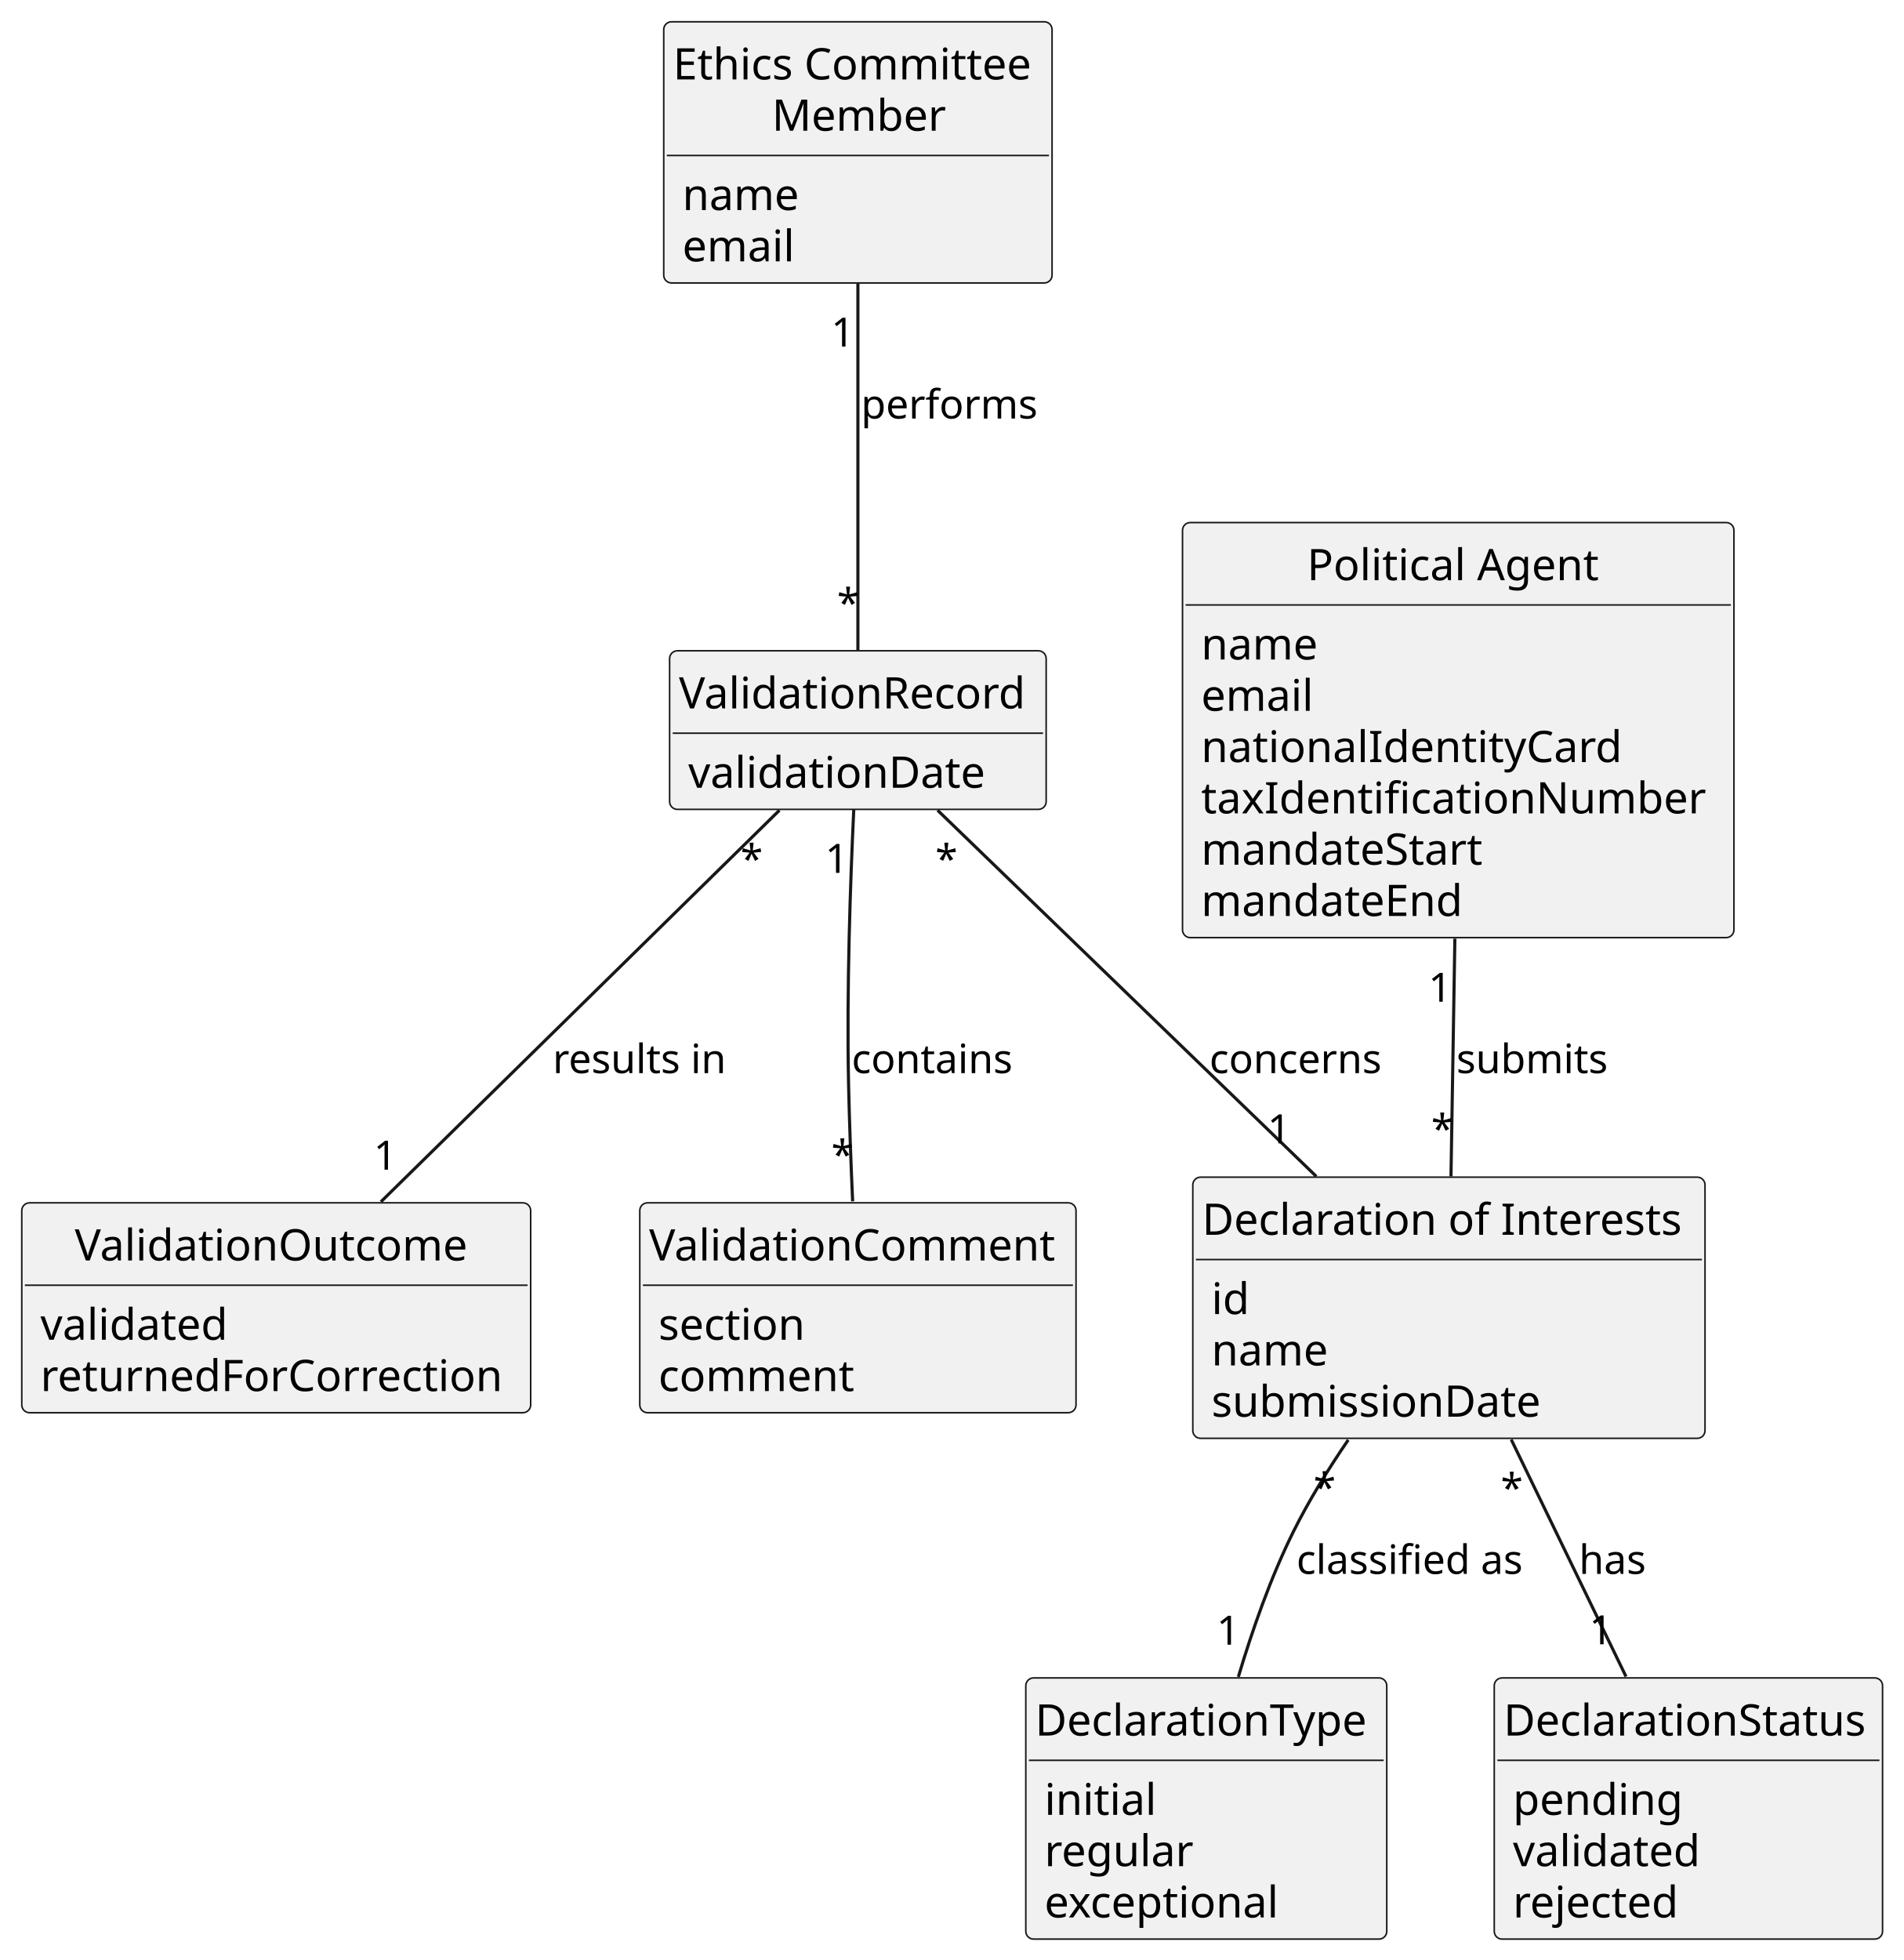
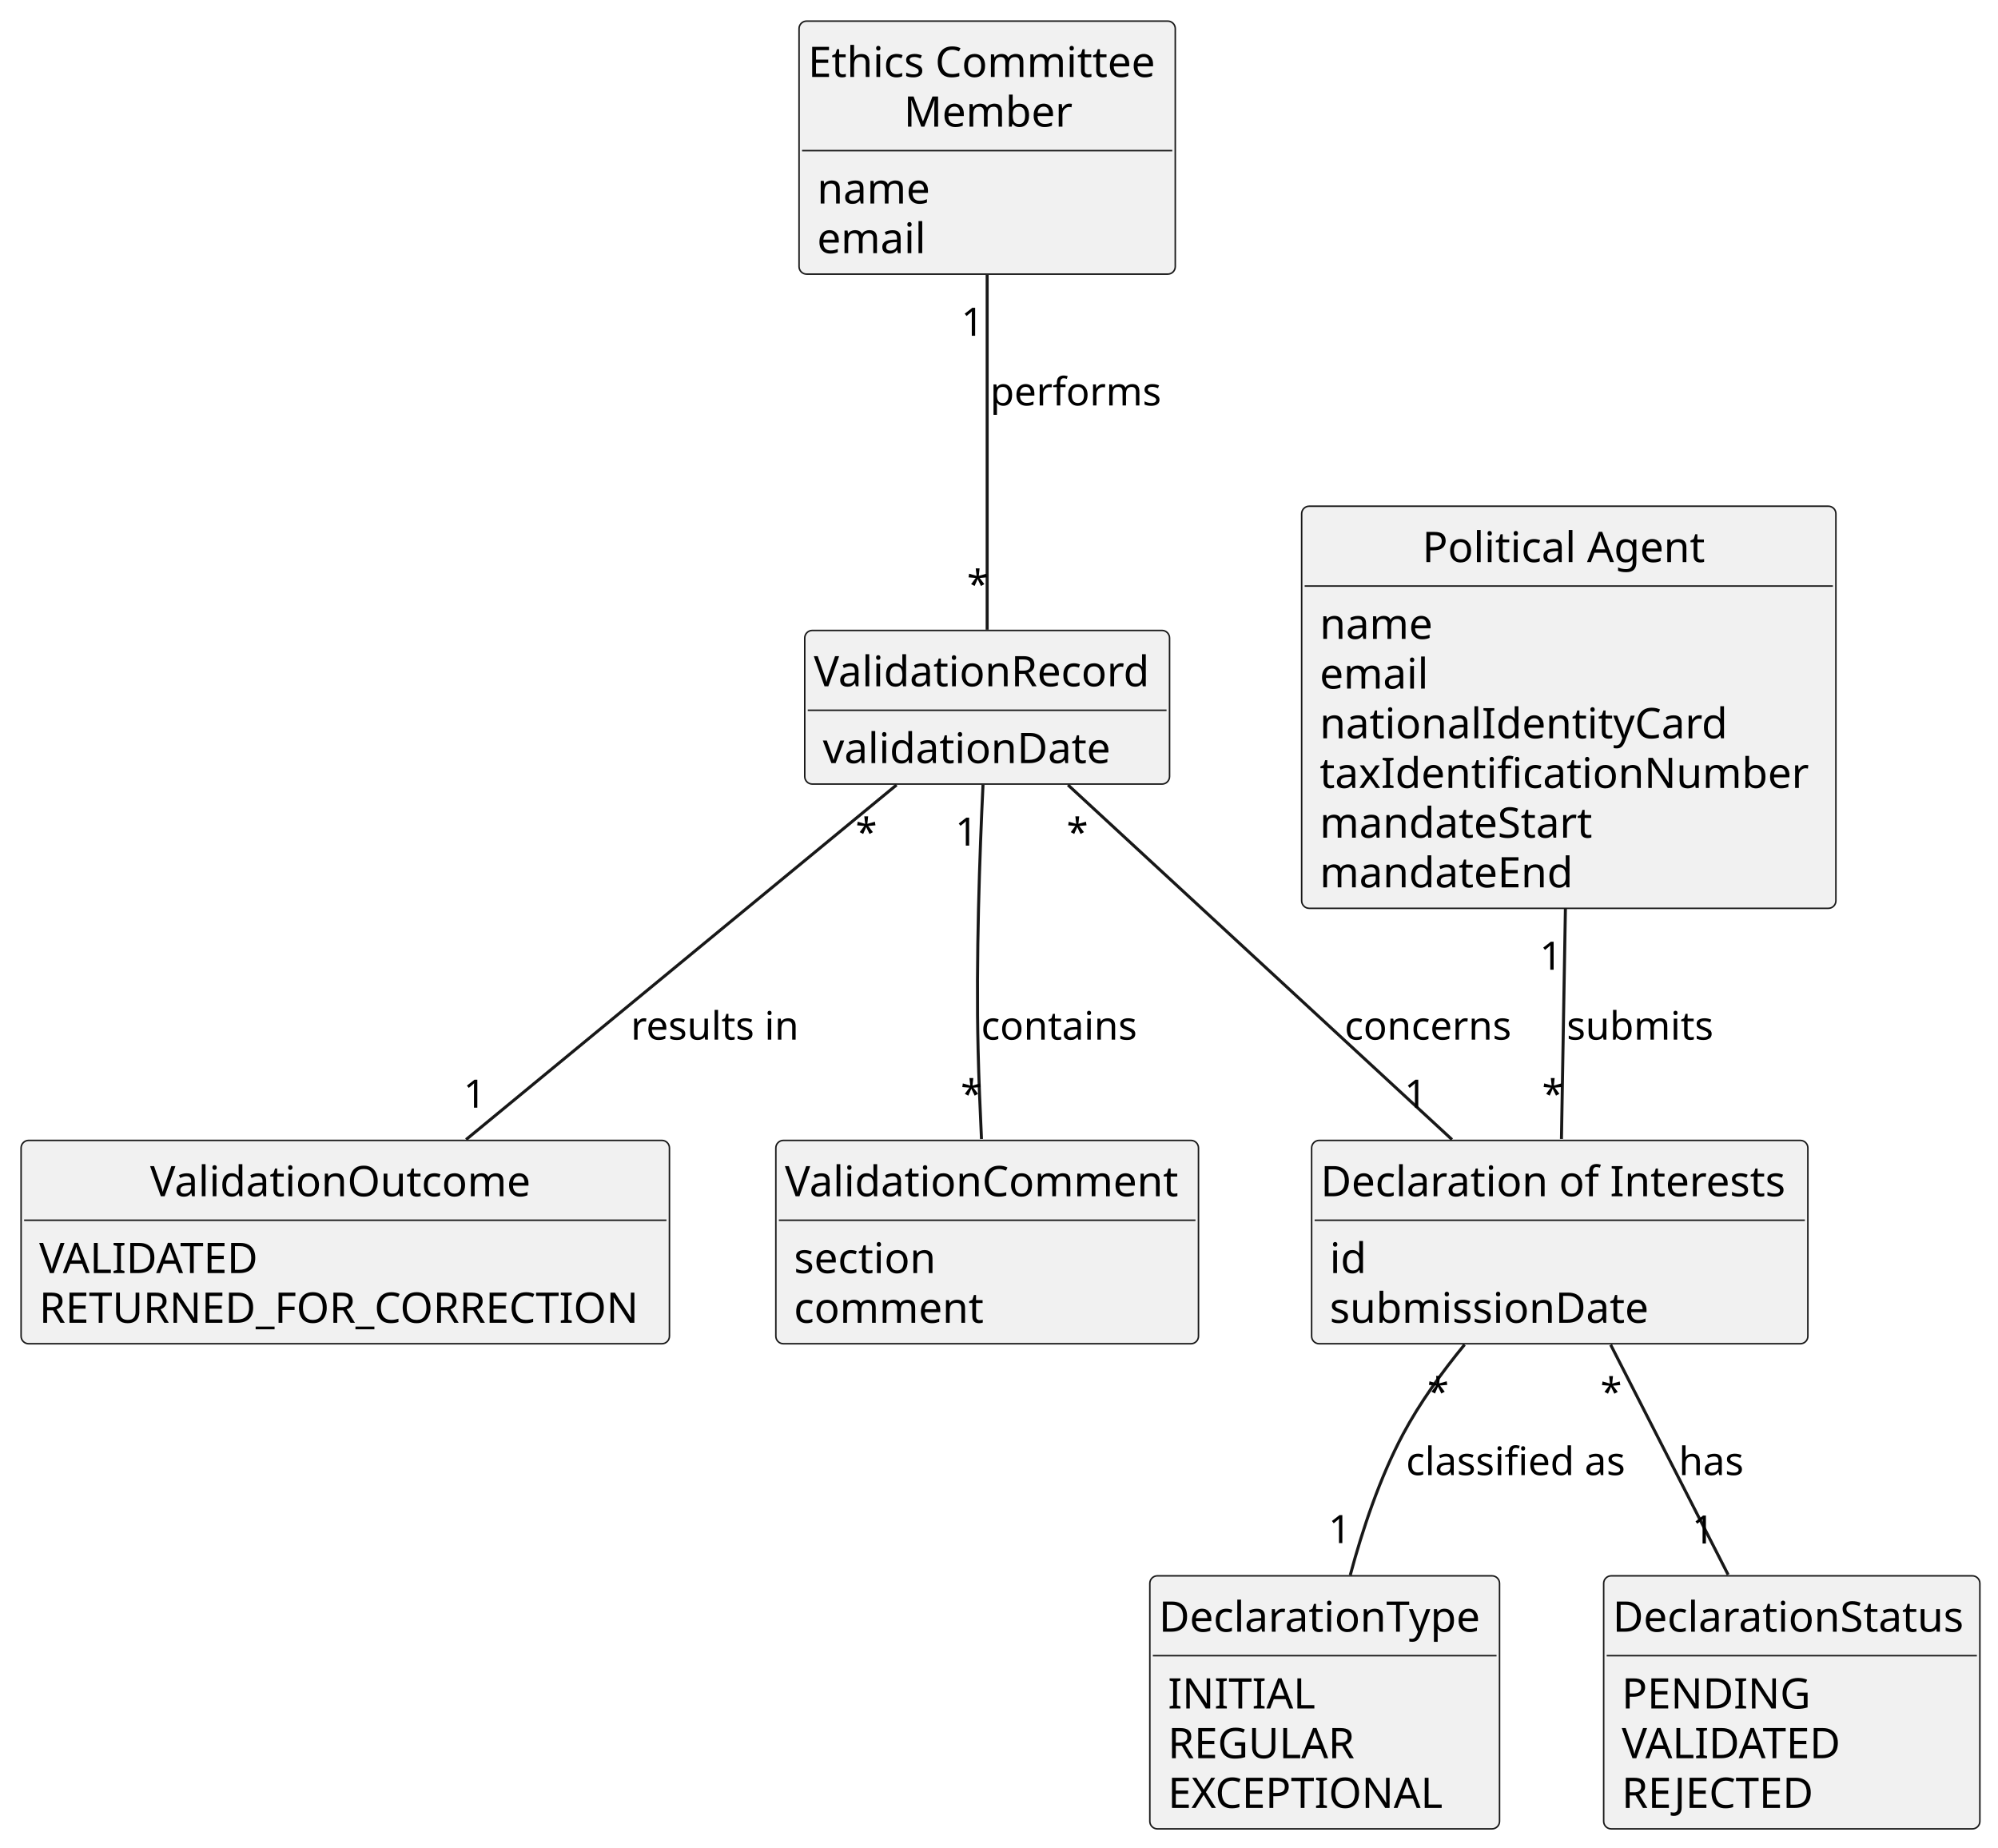
- <svg xmlns="http://www.w3.org/2000/svg" contentStyleType="text/css" data-diagram-type="CLASS" height="630px" preserveAspectRatio="none" style="width:612px;height:630px;background:#FFFFFF;" version="1.1" viewBox="0 0 612 630" width="612px" zoomAndPan="magnify">
+ <svg xmlns="http://www.w3.org/2000/svg" contentStyleType="text/css" data-diagram-type="CLASS" height="613px" preserveAspectRatio="none" style="width:663px;height:613px;background:#FFFFFF;" version="1.1" viewBox="0 0 663 613" width="663px" zoomAndPan="magnify">
  <defs />
  <g>
    <g class="entity" data-qualified-name="EthicsCommitteeMember" data-source-line="9" id="ent0002">
-       <rect fill="#F1F1F1" height="83.953" rx="2.5" ry="2.5" style="stroke:#181818;stroke-width:0.5;" width="124.843" x="213.38" y="7" />
-       <text fill="#000000" font-family="sans-serif" font-size="14" lengthAdjust="spacing" textLength="118.843" x="216.38" y="25.535">Ethics Committee</text>
-       <text fill="#000000" font-family="sans-serif" font-size="14" lengthAdjust="spacing" textLength="55.269" x="248.167" y="42.023">Member</text>
-       <line style="stroke:#181818;stroke-width:0.5;" x1="214.38" x2="337.223" y1="49.977" y2="49.977" />
-       <text fill="#000000" font-family="sans-serif" font-size="14" lengthAdjust="spacing" textLength="37.29" x="219.38" y="67.512">name</text>
-       <text fill="#000000" font-family="sans-serif" font-size="14" lengthAdjust="spacing" textLength="36.695" x="219.38" y="84">email</text>
+       <rect fill="#F1F1F1" height="83.953" rx="2.5" ry="2.5" style="stroke:#181818;stroke-width:0.5;" width="124.843" x="265.15" y="7" />
+       <text fill="#000000" font-family="sans-serif" font-size="14" lengthAdjust="spacing" textLength="118.843" x="268.15" y="25.535">Ethics Committee</text>
+       <text fill="#000000" font-family="sans-serif" font-size="14" lengthAdjust="spacing" textLength="55.269" x="299.937" y="42.023">Member</text>
+       <line style="stroke:#181818;stroke-width:0.5;" x1="266.15" x2="388.993" y1="49.977" y2="49.977" />
+       <text fill="#000000" font-family="sans-serif" font-size="14" lengthAdjust="spacing" textLength="37.29" x="271.15" y="67.512">name</text>
+       <text fill="#000000" font-family="sans-serif" font-size="14" lengthAdjust="spacing" textLength="36.695" x="271.15" y="84">email</text>
    </g>
    <g class="entity" data-qualified-name="PoliticalAgent" data-source-line="14" id="ent0003">
-       <rect fill="#F1F1F1" height="133.418" rx="2.5" ry="2.5" style="stroke:#181818;stroke-width:0.5;" width="177.279" x="380.16" y="167.96" />
-       <text fill="#000000" font-family="sans-serif" font-size="14" lengthAdjust="spacing" textLength="97.207" x="420.196" y="186.495">Political Agent</text>
-       <line style="stroke:#181818;stroke-width:0.5;" x1="381.16" x2="556.439" y1="194.448" y2="194.448" />
-       <text fill="#000000" font-family="sans-serif" font-size="14" lengthAdjust="spacing" textLength="37.29" x="386.16" y="211.983">name</text>
-       <text fill="#000000" font-family="sans-serif" font-size="14" lengthAdjust="spacing" textLength="36.695" x="386.16" y="228.472">email</text>
-       <text fill="#000000" font-family="sans-serif" font-size="14" lengthAdjust="spacing" textLength="137.894" x="386.16" y="244.96">nationalIdentityCard</text>
-       <text fill="#000000" font-family="sans-serif" font-size="14" lengthAdjust="spacing" textLength="165.279" x="386.16" y="261.448">taxIdentificationNumber</text>
-       <text fill="#000000" font-family="sans-serif" font-size="14" lengthAdjust="spacing" textLength="90.542" x="386.16" y="277.937">mandateStart</text>
-       <text fill="#000000" font-family="sans-serif" font-size="14" lengthAdjust="spacing" textLength="84.157" x="386.16" y="294.425">mandateEnd</text>
+       <rect fill="#F1F1F1" height="133.418" rx="2.5" ry="2.5" style="stroke:#181818;stroke-width:0.5;" width="177.279" x="431.93" y="167.95" />
+       <text fill="#000000" font-family="sans-serif" font-size="14" lengthAdjust="spacing" textLength="97.207" x="471.966" y="186.485">Political Agent</text>
+       <line style="stroke:#181818;stroke-width:0.5;" x1="432.93" x2="608.209" y1="194.438" y2="194.438" />
+       <text fill="#000000" font-family="sans-serif" font-size="14" lengthAdjust="spacing" textLength="37.29" x="437.93" y="211.973">name</text>
+       <text fill="#000000" font-family="sans-serif" font-size="14" lengthAdjust="spacing" textLength="36.695" x="437.93" y="228.462">email</text>
+       <text fill="#000000" font-family="sans-serif" font-size="14" lengthAdjust="spacing" textLength="137.894" x="437.93" y="244.95">nationalIdentityCard</text>
+       <text fill="#000000" font-family="sans-serif" font-size="14" lengthAdjust="spacing" textLength="165.279" x="437.93" y="261.438">taxIdentificationNumber</text>
+       <text fill="#000000" font-family="sans-serif" font-size="14" lengthAdjust="spacing" textLength="90.542" x="437.93" y="277.927">mandateStart</text>
+       <text fill="#000000" font-family="sans-serif" font-size="14" lengthAdjust="spacing" textLength="84.157" x="437.93" y="294.415">mandateEnd</text>
    </g>
    <g class="entity" data-qualified-name="Declaration" data-source-line="23" id="ent0004">
-       <rect fill="#F1F1F1" height="83.953" rx="2.5" ry="2.5" style="stroke:#181818;stroke-width:0.5;" width="164.669" x="383.47" y="378.37" />
-       <text fill="#000000" font-family="sans-serif" font-size="14" lengthAdjust="spacing" textLength="158.669" x="386.47" y="396.905">Declaration of Interests</text>
-       <line style="stroke:#181818;stroke-width:0.5;" x1="384.47" x2="547.139" y1="404.858" y2="404.858" />
-       <text fill="#000000" font-family="sans-serif" font-size="14" lengthAdjust="spacing" textLength="12.858" x="389.47" y="422.393">id</text>
-       <text fill="#000000" font-family="sans-serif" font-size="14" lengthAdjust="spacing" textLength="37.29" x="389.47" y="438.882">name</text>
-       <text fill="#000000" font-family="sans-serif" font-size="14" lengthAdjust="spacing" textLength="108.616" x="389.47" y="455.37">submissionDate</text>
+       <rect fill="#F1F1F1" height="67.465" rx="2.5" ry="2.5" style="stroke:#181818;stroke-width:0.5;" width="164.669" x="435.24" y="378.37" />
+       <text fill="#000000" font-family="sans-serif" font-size="14" lengthAdjust="spacing" textLength="158.669" x="438.24" y="396.905">Declaration of Interests</text>
+       <line style="stroke:#181818;stroke-width:0.5;" x1="436.24" x2="598.909" y1="404.858" y2="404.858" />
+       <text fill="#000000" font-family="sans-serif" font-size="14" lengthAdjust="spacing" textLength="12.858" x="441.24" y="422.393">id</text>
+       <text fill="#000000" font-family="sans-serif" font-size="14" lengthAdjust="spacing" textLength="108.616" x="441.24" y="438.882">submissionDate</text>
    </g>
-     <g class="entity" data-qualified-name="DeclarationType" data-source-line="29" id="ent0005">
-       <rect fill="#F1F1F1" height="83.953" rx="2.5" ry="2.5" style="stroke:#181818;stroke-width:0.5;" width="116.045" x="329.78" y="539.33" />
-       <text fill="#000000" font-family="sans-serif" font-size="14" lengthAdjust="spacing" textLength="110.045" x="332.78" y="557.865">DeclarationType</text>
-       <line style="stroke:#181818;stroke-width:0.5;" x1="330.78" x2="444.825" y1="565.818" y2="565.818" />
-       <text fill="#000000" font-family="sans-serif" font-size="14" lengthAdjust="spacing" textLength="37.844" x="335.78" y="583.353">initial</text>
-       <text fill="#000000" font-family="sans-serif" font-size="14" lengthAdjust="spacing" textLength="48.453" x="335.78" y="599.842">regular</text>
-       <text fill="#000000" font-family="sans-serif" font-size="14" lengthAdjust="spacing" textLength="78.518" x="335.78" y="616.33">exceptional</text>
+     <g class="entity" data-qualified-name="DeclarationType" data-source-line="28" id="ent0005">
+       <rect fill="#F1F1F1" height="83.953" rx="2.5" ry="2.5" style="stroke:#181818;stroke-width:0.5;" width="116.045" x="381.55" y="522.84" />
+       <text fill="#000000" font-family="sans-serif" font-size="14" lengthAdjust="spacing" textLength="110.045" x="384.55" y="541.375">DeclarationType</text>
+       <line style="stroke:#181818;stroke-width:0.5;" x1="382.55" x2="496.595" y1="549.328" y2="549.328" />
+       <text fill="#000000" font-family="sans-serif" font-size="14" lengthAdjust="spacing" textLength="48.419" x="387.55" y="566.863">INITIAL</text>
+       <text fill="#000000" font-family="sans-serif" font-size="14" lengthAdjust="spacing" textLength="62.234" x="387.55" y="583.352">REGULAR</text>
+       <text fill="#000000" font-family="sans-serif" font-size="14" lengthAdjust="spacing" textLength="92.593" x="387.55" y="599.84">EXCEPTIONAL</text>
    </g>
-     <g class="entity" data-qualified-name="DeclarationStatus" data-source-line="35" id="ent0006">
-       <rect fill="#F1F1F1" height="83.953" rx="2.5" ry="2.5" style="stroke:#181818;stroke-width:0.5;" width="124.836" x="480.38" y="539.33" />
-       <text fill="#000000" font-family="sans-serif" font-size="14" lengthAdjust="spacing" textLength="118.836" x="483.38" y="557.865">DeclarationStatus</text>
-       <line style="stroke:#181818;stroke-width:0.5;" x1="481.38" x2="604.216" y1="565.818" y2="565.818" />
-       <text fill="#000000" font-family="sans-serif" font-size="14" lengthAdjust="spacing" textLength="55.576" x="486.38" y="583.353">pending</text>
-       <text fill="#000000" font-family="sans-serif" font-size="14" lengthAdjust="spacing" textLength="61.462" x="486.38" y="599.842">validated</text>
-       <text fill="#000000" font-family="sans-serif" font-size="14" lengthAdjust="spacing" textLength="54.605" x="486.38" y="616.33">rejected</text>
+     <g class="entity" data-qualified-name="DeclarationStatus" data-source-line="34" id="ent0006">
+       <rect fill="#F1F1F1" height="83.953" rx="2.5" ry="2.5" style="stroke:#181818;stroke-width:0.5;" width="124.836" x="532.15" y="522.84" />
+       <text fill="#000000" font-family="sans-serif" font-size="14" lengthAdjust="spacing" textLength="118.836" x="535.15" y="541.375">DeclarationStatus</text>
+       <line style="stroke:#181818;stroke-width:0.5;" x1="533.15" x2="655.986" y1="549.328" y2="549.328" />
+       <text fill="#000000" font-family="sans-serif" font-size="14" lengthAdjust="spacing" textLength="60.648" x="538.15" y="566.863">PENDING</text>
+       <text fill="#000000" font-family="sans-serif" font-size="14" lengthAdjust="spacing" textLength="77.383" x="538.15" y="583.352">VALIDATED</text>
+       <text fill="#000000" font-family="sans-serif" font-size="14" lengthAdjust="spacing" textLength="64.996" x="538.15" y="599.84">REJECTED</text>
    </g>
-     <g class="entity" data-qualified-name="ValidationRecord" data-source-line="41" id="ent0007">
-       <rect fill="#F1F1F1" height="50.977" rx="2.5" ry="2.5" style="stroke:#181818;stroke-width:0.5;" width="121.056" x="215.27" y="209.18" />
-       <text fill="#000000" font-family="sans-serif" font-size="14" lengthAdjust="spacing" textLength="115.056" x="218.27" y="227.715">ValidationRecord</text>
-       <line style="stroke:#181818;stroke-width:0.5;" x1="216.27" x2="335.326" y1="235.668" y2="235.668" />
-       <text fill="#000000" font-family="sans-serif" font-size="14" lengthAdjust="spacing" textLength="97.439" x="221.27" y="253.203">validationDate</text>
+     <g class="entity" data-qualified-name="ValidationRecord" data-source-line="40" id="ent0007">
+       <rect fill="#F1F1F1" height="50.977" rx="2.5" ry="2.5" style="stroke:#181818;stroke-width:0.5;" width="121.056" x="267.04" y="209.17" />
+       <text fill="#000000" font-family="sans-serif" font-size="14" lengthAdjust="spacing" textLength="115.056" x="270.04" y="227.705">ValidationRecord</text>
+       <line style="stroke:#181818;stroke-width:0.5;" x1="268.04" x2="387.096" y1="235.658" y2="235.658" />
+       <text fill="#000000" font-family="sans-serif" font-size="14" lengthAdjust="spacing" textLength="97.439" x="273.04" y="253.193">validationDate</text>
    </g>
-     <g class="entity" data-qualified-name="ValidationOutcome" data-source-line="45" id="ent0008">
-       <rect fill="#F1F1F1" height="67.465" rx="2.5" ry="2.5" style="stroke:#181818;stroke-width:0.5;" width="163.601" x="7" y="386.62" />
-       <text fill="#000000" font-family="sans-serif" font-size="14" lengthAdjust="spacing" textLength="129.534" x="24.033" y="405.155">ValidationOutcome</text>
-       <line style="stroke:#181818;stroke-width:0.5;" x1="8" x2="169.601" y1="413.108" y2="413.108" />
-       <text fill="#000000" font-family="sans-serif" font-size="14" lengthAdjust="spacing" textLength="61.462" x="13" y="430.643">validated</text>
-       <text fill="#000000" font-family="sans-serif" font-size="14" lengthAdjust="spacing" textLength="151.601" x="13" y="447.132">returnedForCorrection</text>
+     <g class="entity" data-qualified-name="ValidationOutcome" data-source-line="44" id="ent0008">
+       <rect fill="#F1F1F1" height="67.465" rx="2.5" ry="2.5" style="stroke:#181818;stroke-width:0.5;" width="215.144" x="7" y="378.37" />
+       <text fill="#000000" font-family="sans-serif" font-size="14" lengthAdjust="spacing" textLength="129.534" x="49.805" y="396.905">ValidationOutcome</text>
+       <line style="stroke:#181818;stroke-width:0.5;" x1="8" x2="221.144" y1="404.858" y2="404.858" />
+       <text fill="#000000" font-family="sans-serif" font-size="14" lengthAdjust="spacing" textLength="77.383" x="13" y="422.393">VALIDATED</text>
+       <text fill="#000000" font-family="sans-serif" font-size="14" lengthAdjust="spacing" textLength="203.144" x="13" y="438.882">RETURNED_FOR_CORRECTION</text>
    </g>
-     <g class="entity" data-qualified-name="ValidationComment" data-source-line="50" id="ent0009">
-       <rect fill="#F1F1F1" height="67.465" rx="2.5" ry="2.5" style="stroke:#181818;stroke-width:0.5;" width="140.244" x="205.68" y="386.62" />
-       <text fill="#000000" font-family="sans-serif" font-size="14" lengthAdjust="spacing" textLength="134.244" x="208.68" y="405.155">ValidationComment</text>
-       <line style="stroke:#181818;stroke-width:0.5;" x1="206.68" x2="344.924" y1="413.108" y2="413.108" />
-       <text fill="#000000" font-family="sans-serif" font-size="14" lengthAdjust="spacing" textLength="48.679" x="211.68" y="430.643">section</text>
-       <text fill="#000000" font-family="sans-serif" font-size="14" lengthAdjust="spacing" textLength="63.636" x="211.68" y="447.132">comment</text>
+     <g class="entity" data-qualified-name="ValidationComment" data-source-line="49" id="ent0009">
+       <rect fill="#F1F1F1" height="67.465" rx="2.5" ry="2.5" style="stroke:#181818;stroke-width:0.5;" width="140.244" x="257.45" y="378.37" />
+       <text fill="#000000" font-family="sans-serif" font-size="14" lengthAdjust="spacing" textLength="134.244" x="260.45" y="396.905">ValidationComment</text>
+       <line style="stroke:#181818;stroke-width:0.5;" x1="258.45" x2="396.694" y1="404.858" y2="404.858" />
+       <text fill="#000000" font-family="sans-serif" font-size="14" lengthAdjust="spacing" textLength="48.679" x="263.45" y="422.393">section</text>
+       <text fill="#000000" font-family="sans-serif" font-size="14" lengthAdjust="spacing" textLength="63.636" x="263.45" y="438.882">comment</text>
    </g>
-     <g class="link" data-entity-1="ent0003" data-entity-2="ent0004" data-link-type="association" data-source-line="55" id="lnk10">
-       <path codeLine="55" d="M467.72,301.72 C467.3,327.23 466.84,355.62 466.47,378.12" fill="none" id="PoliticalAgent-Declaration" style="stroke:#181818;stroke-width:1;" />
-       <text fill="#000000" font-family="sans-serif" font-size="13" lengthAdjust="spacing" textLength="50.261" x="468.21" y="344.938">submits</text>
-       <text fill="#000000" font-family="sans-serif" font-size="13" lengthAdjust="spacing" textLength="8.22" x="459.207" y="321.992">1</text>
-       <text fill="#000000" font-family="sans-serif" font-size="13" lengthAdjust="spacing" textLength="6.265" x="460.105" y="367.478">*</text>
+     <g class="link" data-entity-1="ent0003" data-entity-2="ent0004" data-link-type="association" data-source-line="54" id="lnk10">
+       <path codeLine="54" d="M519.45,301.49 C519,327.55 518.51,356.36 518.14,377.9" fill="none" id="PoliticalAgent-Declaration" style="stroke:#181818;stroke-width:1;" />
+       <text fill="#000000" font-family="sans-serif" font-size="13" lengthAdjust="spacing" textLength="50.261" x="519.89" y="344.938">submits</text>
+       <text fill="#000000" font-family="sans-serif" font-size="13" lengthAdjust="spacing" textLength="8.22" x="510.933" y="321.74">1</text>
+       <text fill="#000000" font-family="sans-serif" font-size="13" lengthAdjust="spacing" textLength="6.265" x="511.701" y="367.548">*</text>
    </g>
-     <g class="link" data-entity-1="ent0004" data-entity-2="ent0005" data-link-type="association" data-source-line="57" id="lnk11">
-       <path codeLine="57" d="M433.44,462.82 C427.03,472.19 420.76,482.34 415.8,492.33 C408.53,506.97 402.61,523.91 398.11,538.99" fill="none" id="Declaration-DeclarationType" style="stroke:#181818;stroke-width:1;" />
-       <text fill="#000000" font-family="sans-serif" font-size="13" lengthAdjust="spacing" textLength="76.489" x="416.8" y="505.898">classified as</text>
-       <text fill="#000000" font-family="sans-serif" font-size="13" lengthAdjust="spacing" textLength="6.265" x="422.265" y="482.751">*</text>
-       <text fill="#000000" font-family="sans-serif" font-size="13" lengthAdjust="spacing" textLength="8.22" x="391.133" y="528.644">1</text>
+     <g class="link" data-entity-1="ent0004" data-entity-2="ent0005" data-link-type="association" data-source-line="56" id="lnk11">
+       <path codeLine="56" d="M485.99,446.13 C478.5,455.24 471.09,465.48 465.57,475.84 C457.86,490.31 452.14,507.38 448.06,522.61" fill="none" id="Declaration-DeclarationType" style="stroke:#181818;stroke-width:1;" />
+       <text fill="#000000" font-family="sans-serif" font-size="13" lengthAdjust="spacing" textLength="76.489" x="466.57" y="489.408">classified as</text>
+       <text fill="#000000" font-family="sans-serif" font-size="13" lengthAdjust="spacing" textLength="6.265" x="473.638" y="466.384">*</text>
+       <text fill="#000000" font-family="sans-serif" font-size="13" lengthAdjust="spacing" textLength="8.22" x="440.822" y="511.971">1</text>
    </g>
-     <g class="link" data-entity-1="ent0004" data-entity-2="ent0006" data-link-type="association" data-source-line="58" id="lnk12">
-       <path codeLine="58" d="M485.83,462.7 C497.19,486.15 511.37,515.42 522.74,538.89" fill="none" id="Declaration-DeclarationStatus" style="stroke:#181818;stroke-width:1;" />
-       <text fill="#000000" font-family="sans-serif" font-size="13" lengthAdjust="spacing" textLength="21.874" x="507.61" y="505.898">has</text>
-       <text fill="#000000" font-family="sans-serif" font-size="13" lengthAdjust="spacing" textLength="6.265" x="482.457" y="482.926">*</text>
-       <text fill="#000000" font-family="sans-serif" font-size="13" lengthAdjust="spacing" textLength="8.22" x="510.923" y="528.528">1</text>
+     <g class="link" data-entity-1="ent0004" data-entity-2="ent0006" data-link-type="association" data-source-line="57" id="lnk12">
+       <path codeLine="57" d="M534.47,446.18 C545.94,468.62 561.18,498.46 573.45,522.47" fill="none" id="Declaration-DeclarationStatus" style="stroke:#181818;stroke-width:1;" />
+       <text fill="#000000" font-family="sans-serif" font-size="13" lengthAdjust="spacing" textLength="21.874" x="557.07" y="489.408">has</text>
+       <text fill="#000000" font-family="sans-serif" font-size="13" lengthAdjust="spacing" textLength="6.265" x="531.056" y="466.443">*</text>
+       <text fill="#000000" font-family="sans-serif" font-size="13" lengthAdjust="spacing" textLength="8.22" x="561.464" y="512.119">1</text>
    </g>
-     <g class="link" data-entity-1="ent0002" data-entity-2="ent0007" data-link-type="association" data-source-line="60" id="lnk13">
-       <path codeLine="60" d="M275.8,91.2 C275.8,127.38 275.8,178.79 275.8,208.94" fill="none" id="EthicsCommitteeMember-ValidationRecord" style="stroke:#181818;stroke-width:1;" />
-       <text fill="#000000" font-family="sans-serif" font-size="13" lengthAdjust="spacing" textLength="57.592" x="276.8" y="134.528">performs</text>
-       <text fill="#000000" font-family="sans-serif" font-size="13" lengthAdjust="spacing" textLength="8.22" x="267.204" y="111.406">1</text>
-       <text fill="#000000" font-family="sans-serif" font-size="13" lengthAdjust="spacing" textLength="6.265" x="269.102" y="198.447">*</text>
+     <g class="link" data-entity-1="ent0002" data-entity-2="ent0007" data-link-type="association" data-source-line="59" id="lnk13">
+       <path codeLine="59" d="M327.57,91.2 C327.57,127.38 327.57,178.79 327.57,208.94" fill="none" id="EthicsCommitteeMember-ValidationRecord" style="stroke:#181818;stroke-width:1;" />
+       <text fill="#000000" font-family="sans-serif" font-size="13" lengthAdjust="spacing" textLength="57.592" x="328.57" y="134.518">performs</text>
+       <text fill="#000000" font-family="sans-serif" font-size="13" lengthAdjust="spacing" textLength="8.22" x="318.974" y="111.406">1</text>
+       <text fill="#000000" font-family="sans-serif" font-size="13" lengthAdjust="spacing" textLength="6.265" x="320.872" y="198.449">*</text>
    </g>
-     <g class="link" data-entity-1="ent0007" data-entity-2="ent0004" data-link-type="association" data-source-line="62" id="lnk14">
-       <path codeLine="62" d="M301.42,260.44 C332.62,290.6 385.77,341.98 423.17,378.13" fill="none" id="ValidationRecord-Declaration" style="stroke:#181818;stroke-width:1;" />
-       <text fill="#000000" font-family="sans-serif" font-size="13" lengthAdjust="spacing" textLength="56.627" x="388.82" y="344.938">concerns</text>
-       <text fill="#000000" font-family="sans-serif" font-size="13" lengthAdjust="spacing" textLength="6.265" x="300.682" y="280.738">*</text>
-       <text fill="#000000" font-family="sans-serif" font-size="13" lengthAdjust="spacing" textLength="8.22" x="407.464" y="367.49">1</text>
+     <g class="link" data-entity-1="ent0007" data-entity-2="ent0004" data-link-type="association" data-source-line="61" id="lnk14">
+       <path codeLine="61" d="M354.39,260.43 C387.74,291.22 444.78,343.89 481.82,378.09" fill="none" id="ValidationRecord-Declaration" style="stroke:#181818;stroke-width:1;" />
+       <text fill="#000000" font-family="sans-serif" font-size="13" lengthAdjust="spacing" textLength="56.627" x="446.18" y="344.938">concerns</text>
+       <text fill="#000000" font-family="sans-serif" font-size="13" lengthAdjust="spacing" textLength="6.265" x="353.93" y="280.728">*</text>
+       <text fill="#000000" font-family="sans-serif" font-size="13" lengthAdjust="spacing" textLength="8.22" x="466.015" y="367.516">1</text>
    </g>
-     <g class="link" data-entity-1="ent0007" data-entity-2="ent0008" data-link-type="association" data-source-line="63" id="lnk15">
-       <path codeLine="63" d="M250.58,260.44 C217.48,292.95 159.28,350.12 122.45,386.29" fill="none" id="ValidationRecord-ValidationOutcome" style="stroke:#181818;stroke-width:1;" />
-       <text fill="#000000" font-family="sans-serif" font-size="13" lengthAdjust="spacing" textLength="58.443" x="177.69" y="344.938">results in</text>
-       <text fill="#000000" font-family="sans-serif" font-size="13" lengthAdjust="spacing" textLength="6.265" x="238.085" y="280.738">*</text>
-       <text fill="#000000" font-family="sans-serif" font-size="13" lengthAdjust="spacing" textLength="8.22" x="120.123" y="375.965">1</text>
+     <g class="link" data-entity-1="ent0007" data-entity-2="ent0008" data-link-type="association" data-source-line="62" id="lnk15">
+       <path codeLine="62" d="M297.51,260.43 C260.12,291.22 196.18,343.89 154.66,378.09" fill="none" id="ValidationRecord-ValidationOutcome" style="stroke:#181818;stroke-width:1;" />
+       <text fill="#000000" font-family="sans-serif" font-size="13" lengthAdjust="spacing" textLength="58.443" x="209.32" y="344.938">results in</text>
+       <text fill="#000000" font-family="sans-serif" font-size="13" lengthAdjust="spacing" textLength="6.265" x="283.896" y="280.728">*</text>
+       <text fill="#000000" font-family="sans-serif" font-size="13" lengthAdjust="spacing" textLength="8.22" x="153.786" y="367.516">1</text>
    </g>
-     <g class="link" data-entity-1="ent0007" data-entity-2="ent0009" data-link-type="association" data-source-line="64" id="lnk16">
-       <path codeLine="64" d="M274.47,260.29 C273.39,283.12 272.16,318.04 272.8,348.37 C273.06,360.7 273.58,374.23 274.11,386.14" fill="none" id="ValidationRecord-ValidationComment" style="stroke:#181818;stroke-width:1;" />
-       <text fill="#000000" font-family="sans-serif" font-size="13" lengthAdjust="spacing" textLength="53.206" x="273.8" y="344.938">contains</text>
-       <text fill="#000000" font-family="sans-serif" font-size="13" lengthAdjust="spacing" textLength="8.22" x="265.263" y="280.554">1</text>
-       <text fill="#000000" font-family="sans-serif" font-size="13" lengthAdjust="spacing" textLength="6.265" x="267.241" y="375.786">*</text>
+     <g class="link" data-entity-1="ent0007" data-entity-2="ent0009" data-link-type="association" data-source-line="63" id="lnk16">
+       <path codeLine="63" d="M326.2,260.29 C325.1,283.12 323.85,318.04 324.57,348.37 C324.8,357.96 325.23,368.37 325.69,377.91" fill="none" id="ValidationRecord-ValidationComment" style="stroke:#181818;stroke-width:1;" />
+       <text fill="#000000" font-family="sans-serif" font-size="13" lengthAdjust="spacing" textLength="53.206" x="325.57" y="344.938">contains</text>
+       <text fill="#000000" font-family="sans-serif" font-size="13" lengthAdjust="spacing" textLength="8.22" x="316.984" y="280.556">1</text>
+       <text fill="#000000" font-family="sans-serif" font-size="13" lengthAdjust="spacing" textLength="6.265" x="318.785" y="367.56">*</text>
    </g>
  </g>
</svg>
